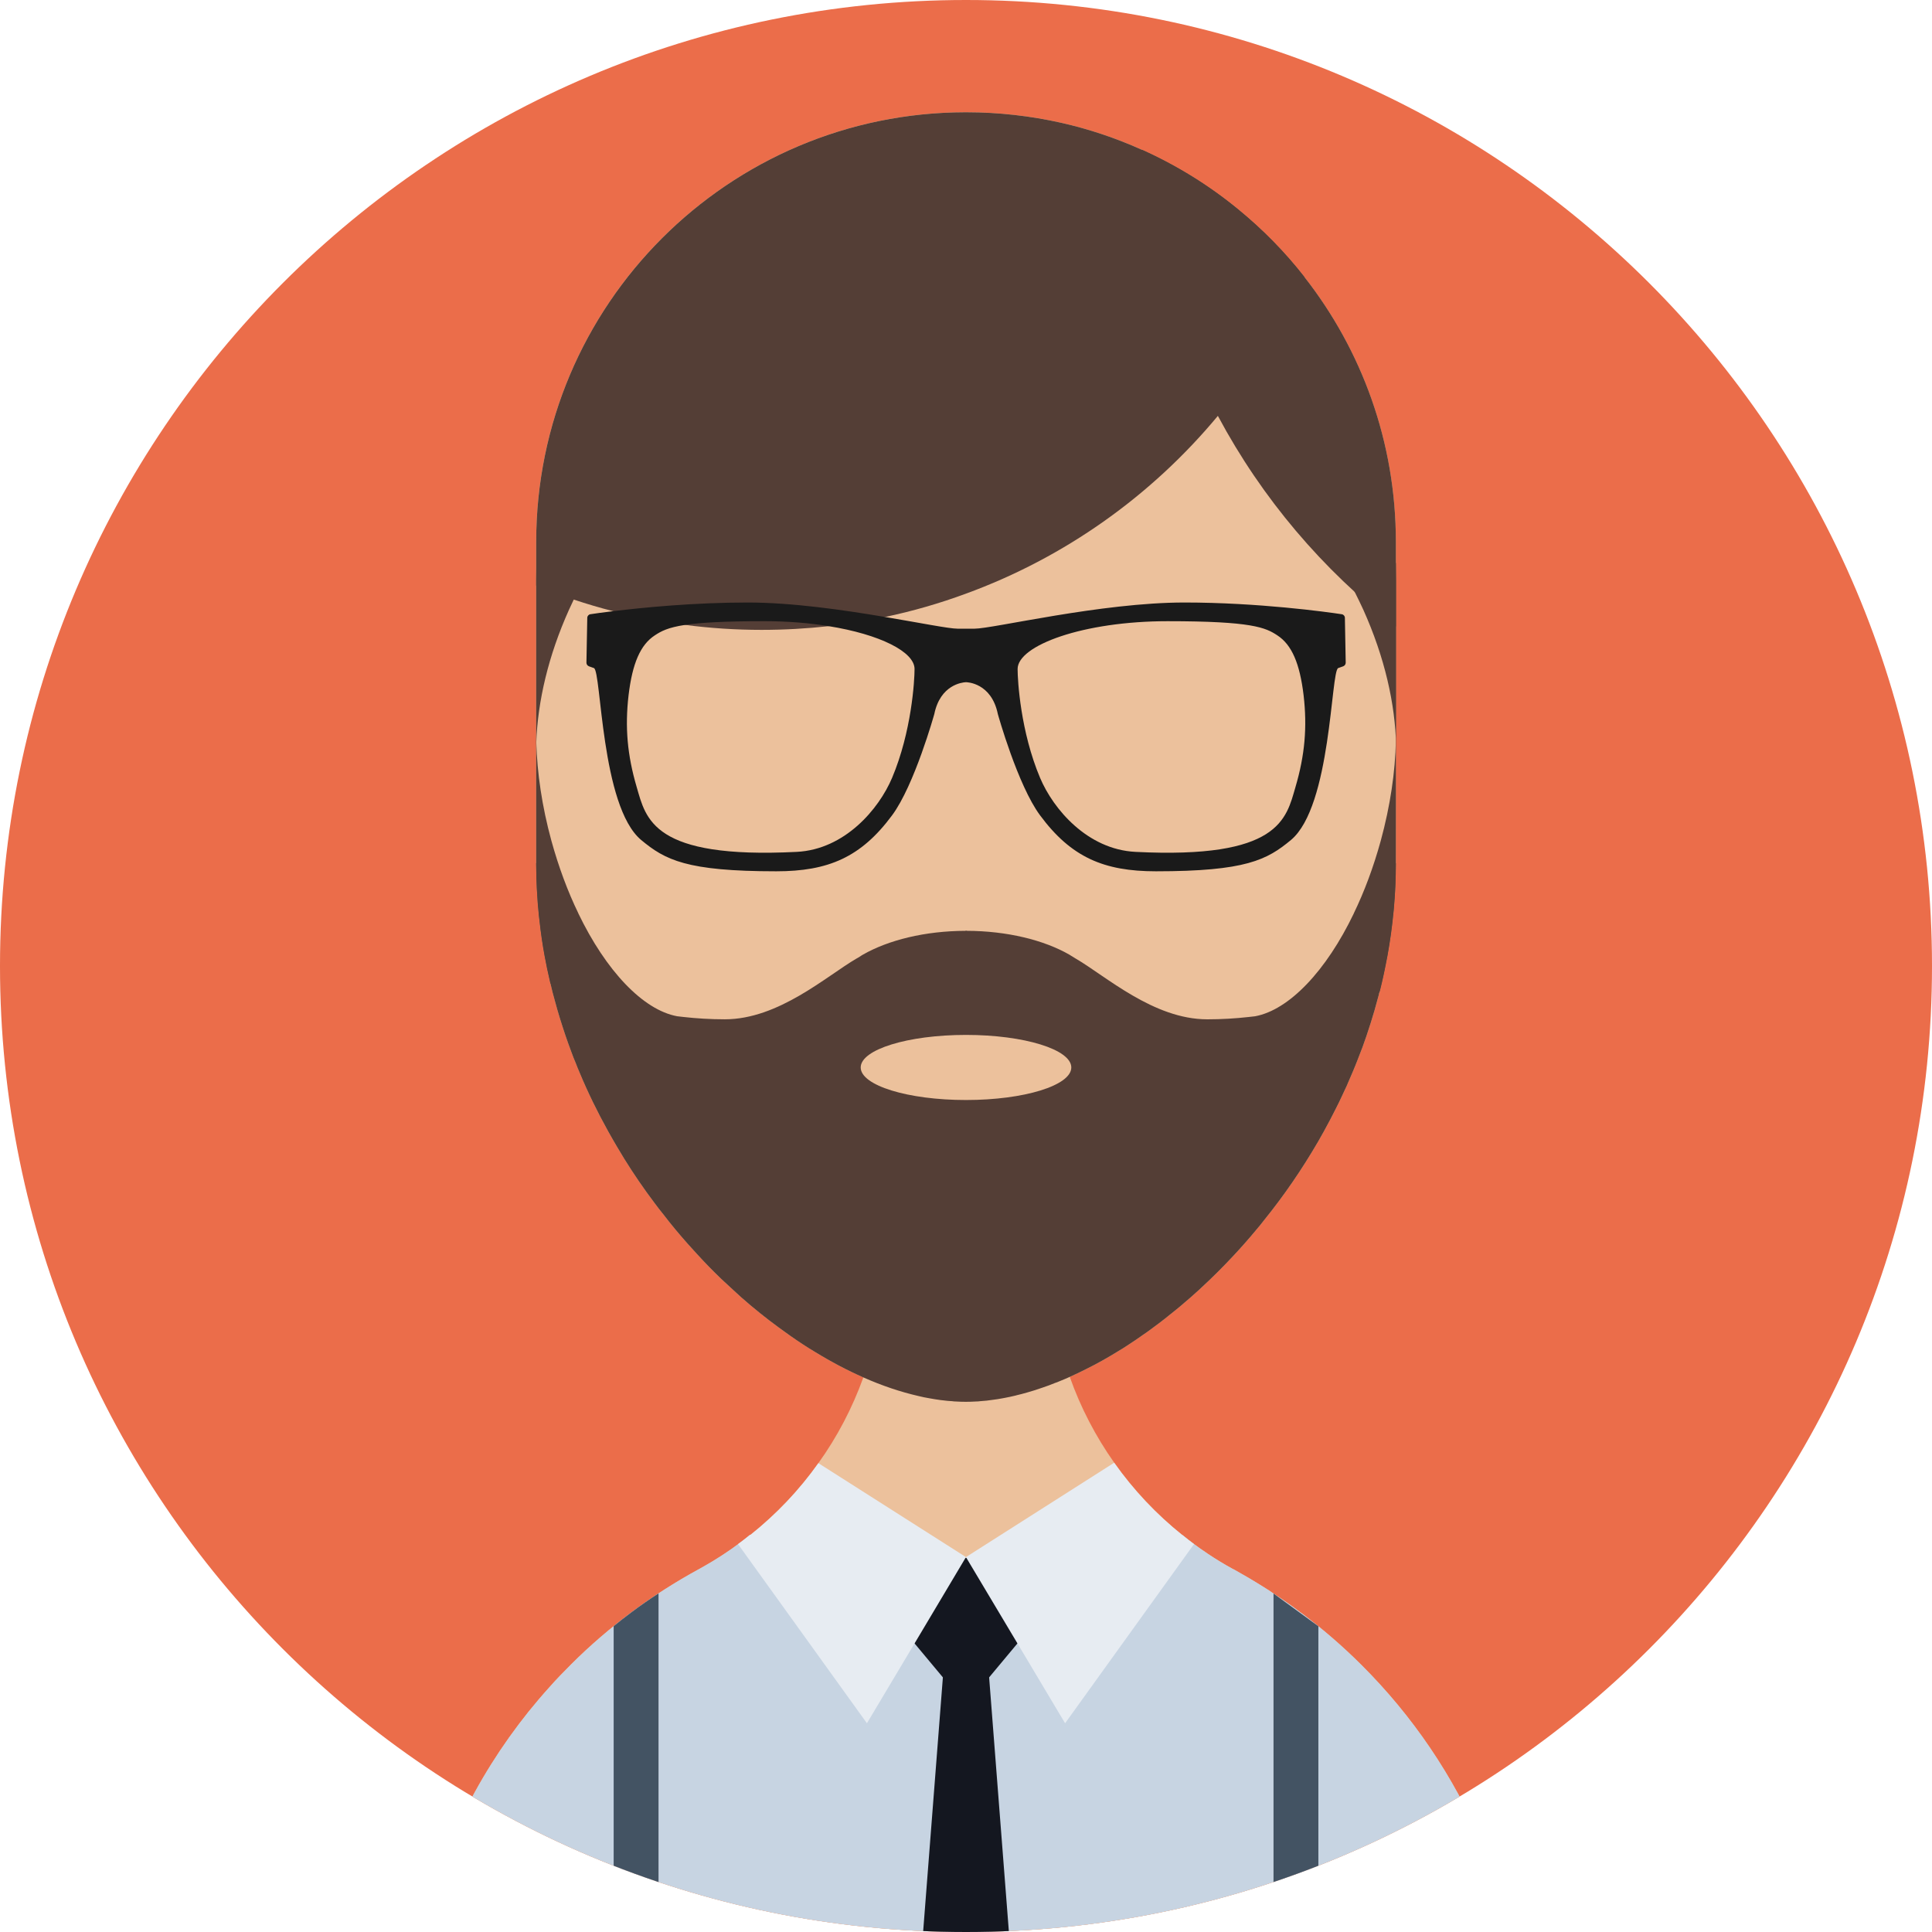
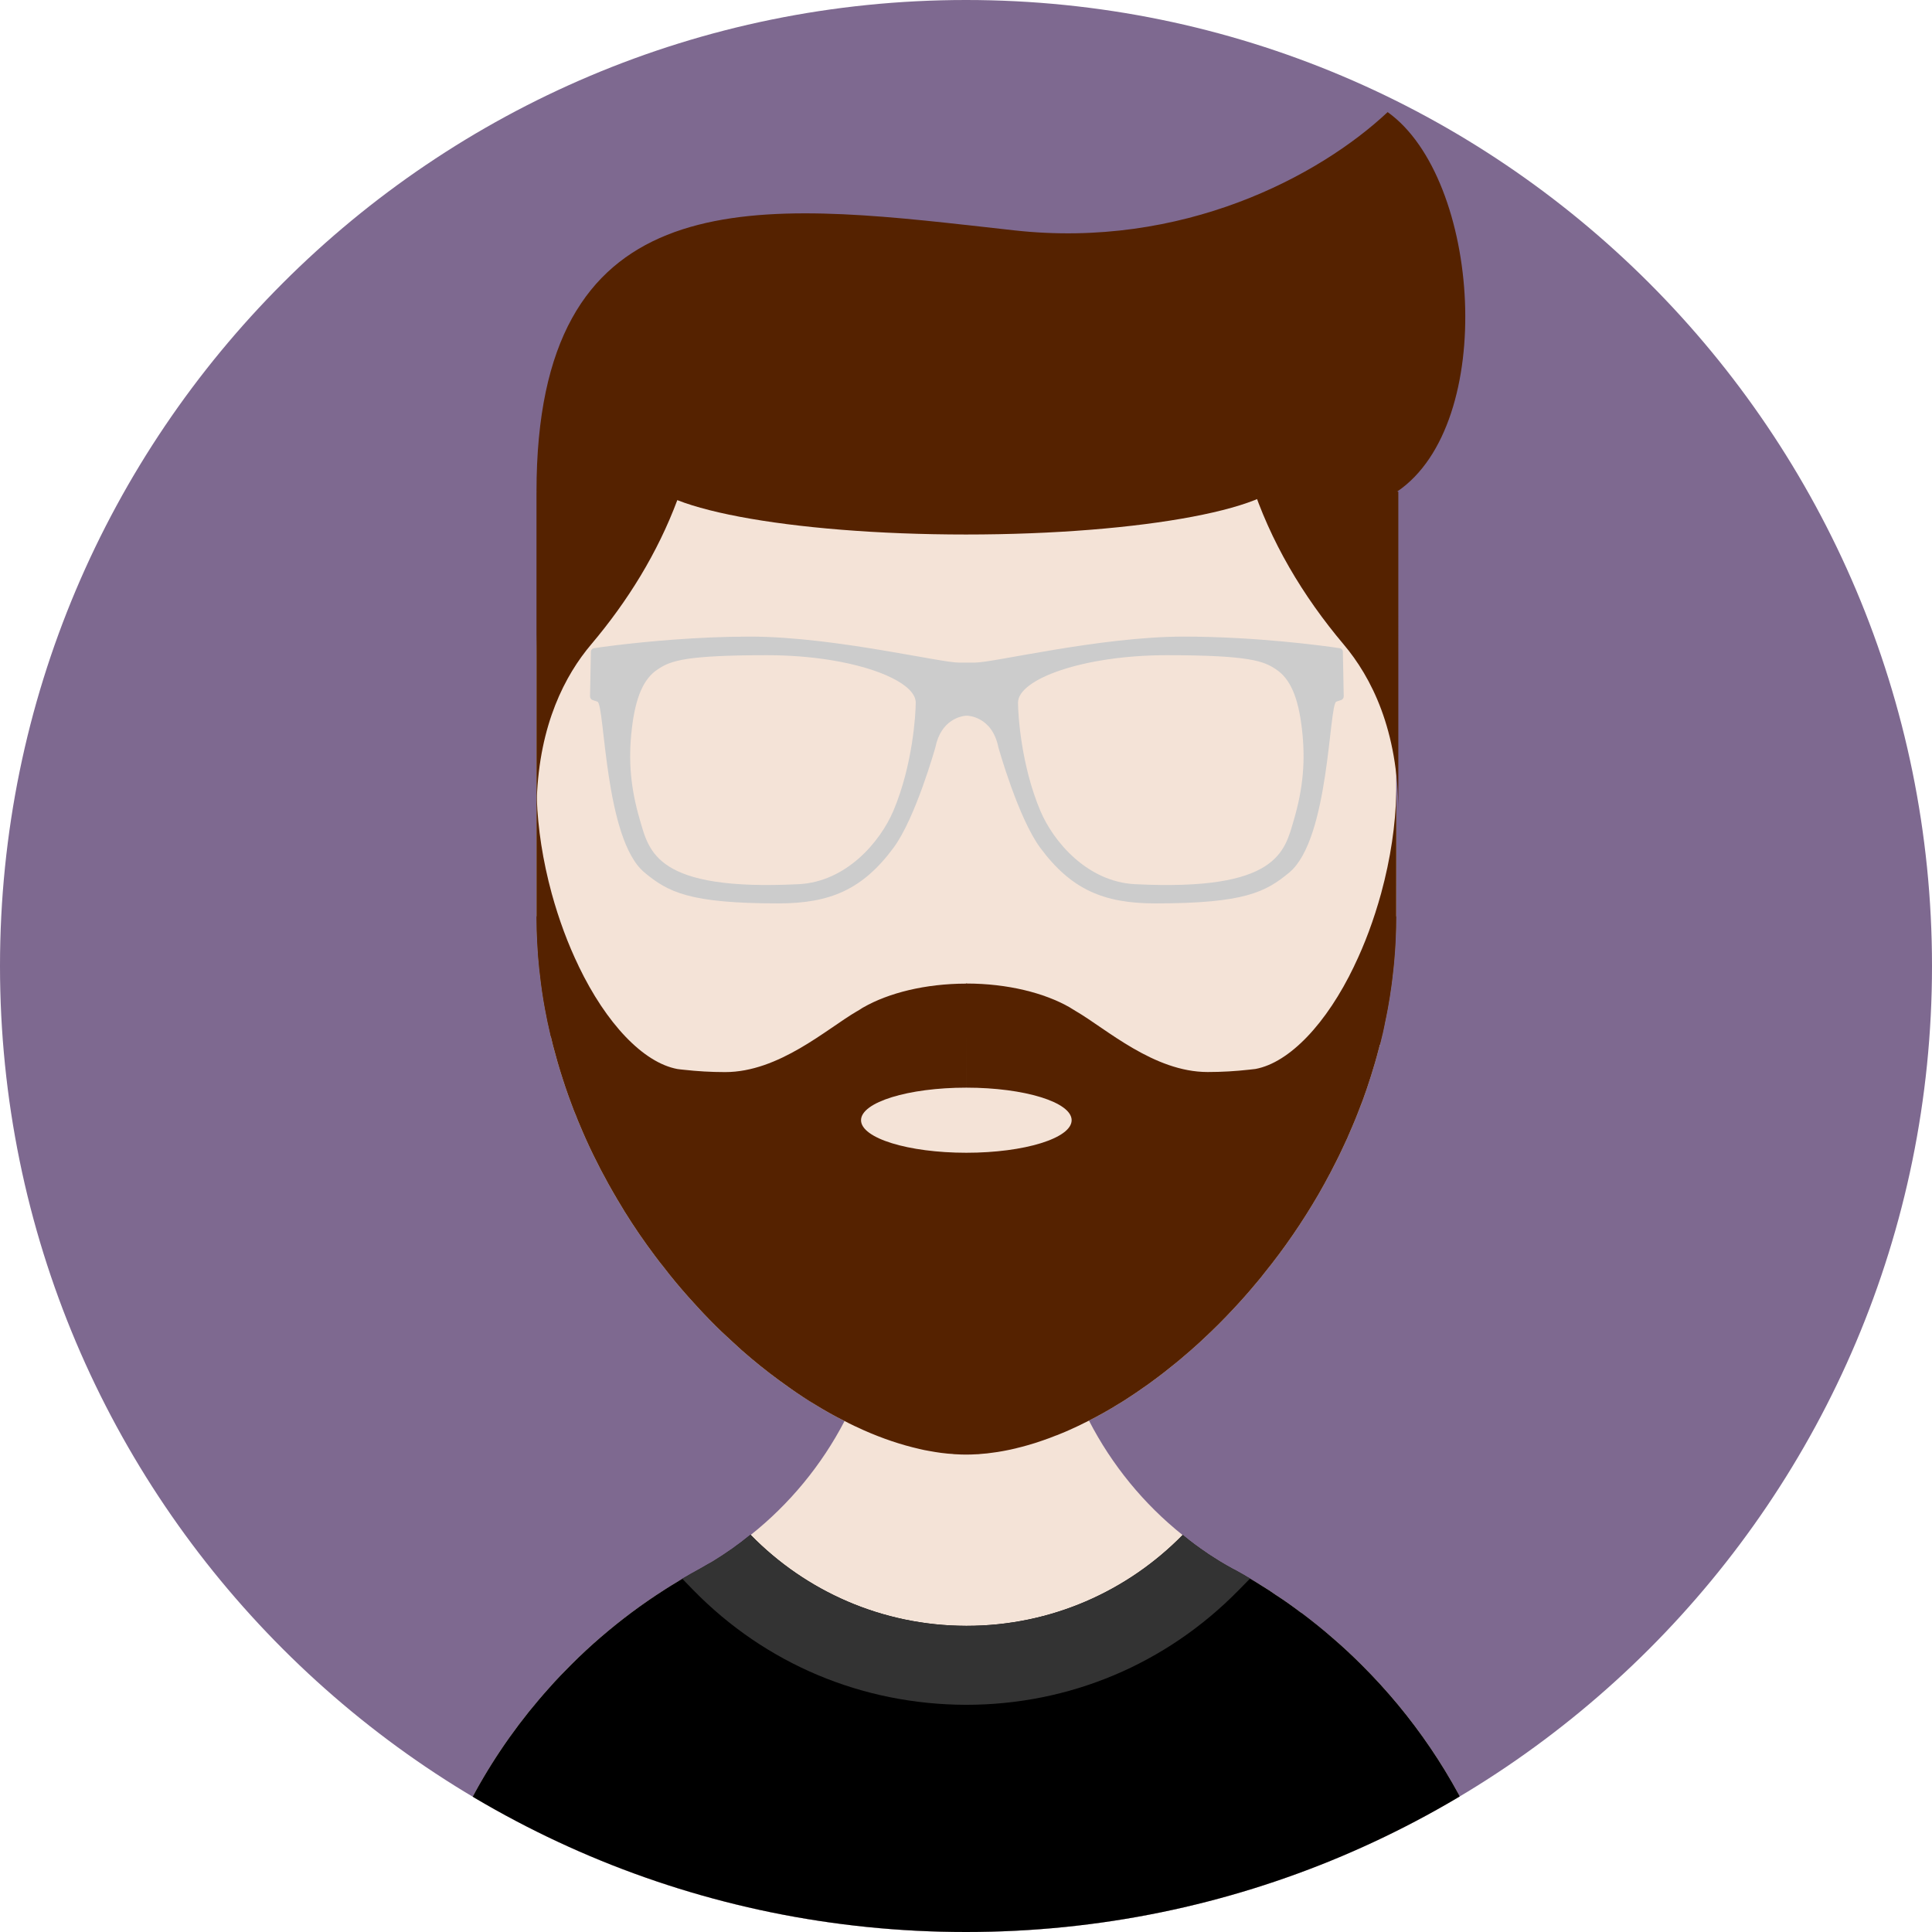
- <svg xmlns="http://www.w3.org/2000/svg" xmlns:xlink="http://www.w3.org/1999/xlink" version="1.1" id="Capa_1" x="0px" y="0px" viewBox="0 0 188.148 188.148" style="enable-background:new 0 0 188.148 188.148;" xml:space="preserve">
-   <g>
-     <g>
-       <defs>
-         <circle id="SVGID_1_" cx="94.074" cy="94.074" r="94.074" />
+ <svg xmlns="http://www.w3.org/2000/svg" xmlns:xlink="http://www.w3.org/1999/xlink" xml:space="preserve" style="enable-background:new 0 0 188.148 188.148;" viewBox="0 0 188.148 188.148" y="0px" x="0px" id="Capa_1" version="1.1">
+   <defs id="defs2031" />
+   <g id="g1996">
+     <g id="g1994">
+       <defs id="defs1951">
+         <circle r="94.074" cy="94.074" cx="94.074" id="SVGID_1_" />
      </defs>
-       <use xlink:href="#SVGID_1_" style="overflow:visible;fill:#EB6D4A;" />
+       <use id="use1953" style="overflow:visible;fill:#7E6990;" xlink:href="#SVGID_1_" />
      <clipPath id="SVGID_2_">
-         <use xlink:href="#SVGID_1_" style="overflow:visible;" />
+         <use id="use1955" style="overflow:visible;" xlink:href="#SVGID_1_" />
      </clipPath>
-       <path style="clip-path:url(#SVGID_2_);fill:#ECC19C;" d="M135.938,52.784V84.05c0,0.453-0.011,0.905-0.021,1.357    c-0.02,0.936-0.072,1.871-0.154,2.796c-0.02,0.319-0.052,0.637-0.093,0.956c-0.134,1.326-0.318,2.632-0.555,3.928    c-0.083,0.432-0.165,0.853-0.258,1.275c-0.01,0.092-0.03,0.175-0.051,0.257c-0.083,0.432-0.186,0.854-0.288,1.275    c-0.041,0.226-0.103,0.452-0.154,0.679c-0.052,0.195-0.103,0.391-0.164,0.586c-0.217,0.843-0.463,1.666-0.721,2.488    c-0.123,0.391-0.246,0.771-0.38,1.162c-0.011,0.041-0.031,0.082-0.041,0.123c-0.124,0.349-0.247,0.699-0.37,1.048    c-0.041,0.103-0.082,0.205-0.124,0.319c-0.123,0.329-0.246,0.658-0.38,0.987c-0.154,0.401-0.318,0.792-0.483,1.183    c-0.144,0.35-0.298,0.699-0.452,1.049c-0.02,0.062-0.052,0.113-0.072,0.174c-0.175,0.37-0.339,0.741-0.514,1.1    c-0.175,0.38-0.36,0.761-0.556,1.142c-0.37,0.75-0.771,1.501-1.172,2.231c-0.185,0.329-0.37,0.658-0.556,0.987    c-1.583,2.725-3.341,5.285-5.253,7.649c-0.258,0.339-0.524,0.668-0.802,0.987c-0.381,0.462-0.772,0.915-1.162,1.357    c-0.35,0.391-0.699,0.781-1.059,1.162c-0.987,1.059-1.995,2.067-3.023,3.013c-0.205,0.206-0.422,0.391-0.638,0.586    c-0.349,0.319-0.698,0.627-1.059,0.925c-0.277,0.247-0.565,0.483-0.854,0.72c-0.74,0.606-1.48,1.192-2.23,1.737    c-0.309,0.237-0.628,0.463-0.946,0.679c-0.514,0.37-1.038,0.72-1.563,1.059c-0.288,0.195-0.586,0.38-0.885,0.555    c-1.049,0.648-2.107,1.244-3.156,1.758c-0.257,0.133-0.514,0.257-0.771,0.38c-0.258,0.123-0.524,0.247-0.802,0.37    c-0.34,0.154-0.679,0.298-1.018,0.432c-0.134,0.062-0.268,0.113-0.401,0.154c-0.4,0.165-0.812,0.319-1.213,0.452    c-0.504,0.185-1.018,0.339-1.521,0.483c-0.35,0.103-0.709,0.195-1.059,0.277c-0.021,0.011-0.041,0.021-0.072,0.021    c-0.35,0.082-0.699,0.165-1.049,0.226c-0.093,0.021-0.184,0.041-0.277,0.051c-0.288,0.051-0.576,0.103-0.864,0.134    c-0.411,0.062-0.822,0.113-1.233,0.134c-0.143,0.02-0.277,0.031-0.422,0.031c-0.328,0.021-0.657,0.031-0.977,0.031h-0.03    c-0.319,0-0.638-0.01-0.956-0.031c-0.124,0-0.247-0.01-0.371-0.031c-0.287-0.01-0.586-0.042-0.894-0.083    c-0.062,0-0.134-0.01-0.195-0.02c-0.381-0.051-0.761-0.113-1.152-0.185c-0.328-0.051-0.657-0.124-0.997-0.206    c-1.758-0.401-3.567-1.007-5.397-1.82c-1.563-0.689-3.146-1.521-4.719-2.488c-0.792-0.483-1.584-0.997-2.365-1.542    c-0.391-0.278-0.781-0.555-1.172-0.843c-1.224-0.895-2.437-1.871-3.63-2.92c-0.328-0.298-0.657-0.596-0.986-0.905    c-0.329-0.298-0.658-0.606-0.977-0.904c-0.803-0.771-1.584-1.573-2.345-2.406c-0.298-0.318-0.596-0.647-0.895-0.987    c-0.822-0.925-1.624-1.881-2.385-2.879c-0.299-0.36-0.576-0.73-0.854-1.1c-1.038-1.377-2.025-2.817-2.951-4.308    c-0.246-0.401-0.493-0.813-0.729-1.213c-0.288-0.483-0.565-0.976-0.843-1.47c-1.028-1.851-1.975-3.773-2.797-5.758    c-0.123-0.288-0.247-0.576-0.35-0.863c-0.165-0.37-0.309-0.751-0.442-1.121c-0.205-0.545-0.4-1.09-0.586-1.635    c-0.185-0.545-0.359-1.1-0.534-1.655c-0.165-0.535-0.319-1.069-0.463-1.614c-0.165-0.576-0.318-1.162-0.452-1.758    c-0.011-0.062-0.031-0.123-0.041-0.185c-0.195-0.822-0.37-1.655-0.524-2.498c-0.206-1.111-0.37-2.242-0.494-3.383    c-0.051-0.36-0.082-0.72-0.113-1.08c-0.041-0.38-0.071-0.751-0.092-1.131c-0.052-0.689-0.083-1.388-0.104-2.087    c-0.01-0.453-0.021-0.905-0.021-1.357V52.784c0-23.102,18.723-41.834,41.825-41.855h0.041c3.188,0,6.292,0.359,9.273,1.028    c2.725,0.617,5.347,1.501,7.835,2.622c3.393,1.522,6.549,3.475,9.387,5.809c2.385,1.954,4.555,4.154,6.446,6.58    C132.607,34.083,135.938,43.038,135.938,52.784z" />
-       <path style="clip-path:url(#SVGID_2_);fill:#ECC19C;" d="M148.613,200.741v0.01H39.538v-0.01c0-6.158,1.018-12.091,2.91-17.612    c0.339-0.997,0.709-1.984,1.11-2.961v-0.01c0.4-0.977,0.822-1.933,1.274-2.879c1.8-3.794,4.041-7.341,6.642-10.59    c0.658-0.812,1.326-1.604,2.016-2.365c0.339-0.391,0.699-0.771,1.059-1.151c0.36-0.37,0.72-0.74,1.09-1.11    c1.841-1.84,3.814-3.526,5.892-5.079c1.038-0.771,2.087-1.491,3.177-2.19c1.09-0.689,2.2-1.347,3.331-1.964    c0.021-0.02,0.041-0.02,0.041-0.02c0.442-0.236,0.874-0.493,1.306-0.761c0.854-0.514,1.696-1.069,2.499-1.665    c0.411-0.288,0.802-0.586,1.192-0.905c0.925-0.74,1.819-1.532,2.673-2.365c0.277-0.277,0.556-0.555,0.833-0.843    c0.575-0.597,1.12-1.224,1.645-1.861c0.258-0.308,0.515-0.627,0.751-0.946c0.247-0.318,0.483-0.647,0.72-0.977    c1.83-2.55,3.3-5.356,4.38-8.349c1.306-3.64,2.015-7.557,2.015-11.649l7.948,0.041l8.173,0.041c0,4.04,0.689,7.916,1.964,11.515    c1.06,3.002,2.529,5.809,4.329,8.359c1.871,2.652,4.102,5.017,6.631,7.042c0.381,0.309,0.761,0.607,1.142,0.884    c0.37,0.278,0.75,0.545,1.141,0.802c0.083,0.062,0.154,0.113,0.237,0.165c0.37,0.247,0.74,0.494,1.131,0.72    c0.421,0.257,0.854,0.514,1.285,0.751c0.071,0.02,0.134,0.051,0.185,0.093c0.905,0.504,1.8,1.028,2.674,1.573    c0.421,0.257,0.843,0.524,1.254,0.823c0.854,0.555,1.687,1.141,2.498,1.758c0,0.011,0.011,0.011,0.011,0.011h0.01    c2.077,1.552,4.041,3.248,5.881,5.079C142.496,172.015,148.613,185.648,148.613,200.741z" />
-       <path style="clip-path:url(#SVGID_2_);fill:#C7D4E2;" d="M148.614,200.743H39.539c0-6.159,1.019-12.091,2.91-17.612    c0.339-0.998,0.709-1.984,1.11-2.961c-0.011-0.011,0-0.011,0-0.011c0.391-0.977,0.822-1.933,1.274-2.878    c1.8-3.794,4.041-7.341,6.642-10.59c0.658-0.813,1.327-1.604,2.016-2.365c0.339-0.391,0.699-0.771,1.059-1.151    c0.36-0.37,0.72-0.74,1.09-1.11c1.841-1.84,3.814-3.527,5.892-5.079c1.038-0.771,2.087-1.491,3.177-2.19    c1.09-0.699,2.2-1.357,3.331-1.974c0.021-0.02,0.041-0.01,0.041-0.01v-0.01c0.442-0.247,0.874-0.494,1.306-0.751    c1.285-0.781,2.52-1.645,3.671-2.591c0.01,0.01,0.01,0.01,0.021,0.02c5.325,5.449,12.738,8.831,20.964,8.852h0.082    c8.225,0,15.669-3.393,21.015-8.842l0.011-0.01c0.729,0.606,1.49,1.172,2.272,1.696c0.082,0.061,0.154,0.113,0.236,0.164    c0.37,0.247,0.75,0.483,1.131,0.72c0.422,0.257,0.854,0.504,1.285,0.74c0.072,0.02,0.123,0.061,0.185,0.092    c0.905,0.504,1.8,1.028,2.674,1.583c0.421,0.257,0.843,0.524,1.254,0.823c0.854,0.545,1.687,1.141,2.498,1.758h0.021    c2.088,1.563,4.051,3.259,5.881,5.089C142.497,172.017,148.614,185.65,148.614,200.743z" />
-       <path style="clip-path:url(#SVGID_2_);fill:#543E36;" d="M135.938,84.05c0,0.453-0.011,0.905-0.021,1.357    c-0.02,0.936-0.072,1.871-0.154,2.796c-0.02,0.319-0.052,0.637-0.093,0.956c-0.134,1.326-0.318,2.632-0.555,3.928    c-0.083,0.432-0.165,0.853-0.258,1.275c-0.01,0.092-0.03,0.175-0.051,0.257c-0.083,0.432-0.186,0.854-0.288,1.275    c-0.052,0.247-0.113,0.483-0.186,0.72c-0.03,0.185-0.082,0.37-0.133,0.545c-0.217,0.843-0.463,1.666-0.721,2.488    c-0.123,0.391-0.246,0.771-0.38,1.162c-0.011,0.041-0.031,0.082-0.041,0.123c-0.124,0.349-0.247,0.699-0.37,1.048    c-0.041,0.103-0.082,0.205-0.124,0.319c-0.123,0.329-0.246,0.658-0.38,0.987c-0.154,0.401-0.318,0.792-0.483,1.183    c-0.144,0.35-0.298,0.699-0.452,1.049c-0.02,0.062-0.052,0.113-0.072,0.174c-0.175,0.37-0.339,0.741-0.514,1.1    c-0.175,0.38-0.36,0.761-0.556,1.142c-0.37,0.75-0.771,1.501-1.172,2.231c-0.185,0.329-0.37,0.658-0.556,0.987    c-1.583,2.725-3.341,5.285-5.253,7.649c-0.258,0.339-0.524,0.668-0.802,0.987c-0.381,0.462-0.772,0.915-1.162,1.357    c-0.35,0.391-0.699,0.781-1.059,1.162c-0.987,1.059-1.995,2.067-3.023,3.013c-0.205,0.206-0.422,0.391-0.638,0.586    c-0.349,0.319-0.698,0.627-1.059,0.925c-0.277,0.247-0.565,0.483-0.854,0.72c-0.74,0.606-1.48,1.192-2.23,1.737    c-0.309,0.237-0.628,0.463-0.946,0.679c-0.514,0.37-1.038,0.72-1.563,1.059c-0.288,0.195-0.586,0.38-0.885,0.555    c-1.049,0.648-2.107,1.244-3.156,1.758c-0.257,0.133-0.514,0.257-0.771,0.38c-0.258,0.123-0.524,0.247-0.802,0.37    c-0.34,0.154-0.679,0.298-1.018,0.432c-0.134,0.062-0.268,0.113-0.401,0.154c-0.4,0.165-0.812,0.319-1.213,0.452    c-0.504,0.185-1.018,0.339-1.521,0.483c-0.35,0.103-0.709,0.195-1.059,0.277c-0.021,0.011-0.041,0.021-0.072,0.021    c-0.35,0.082-0.699,0.165-1.049,0.226c-0.093,0.021-0.184,0.041-0.277,0.051c-0.288,0.051-0.576,0.103-0.864,0.134    c-0.411,0.062-0.822,0.113-1.233,0.134c-0.143,0.02-0.277,0.031-0.422,0.031c-0.328,0.021-0.657,0.031-0.977,0.031h-0.03    c-0.319,0-0.638-0.01-0.956-0.031c-0.124,0-0.247-0.01-0.371-0.031c-0.287-0.01-0.586-0.042-0.894-0.083    c-0.062,0-0.134-0.01-0.195-0.02c-0.381-0.051-0.761-0.113-1.152-0.185c-0.328-0.051-0.657-0.124-0.997-0.206    c-1.758-0.401-3.567-1.007-5.397-1.82c-1.563-0.689-3.146-1.521-4.719-2.488c-0.792-0.473-1.573-0.987-2.365-1.542    c-0.391-0.278-0.781-0.555-1.172-0.843c-1.224-0.895-2.437-1.871-3.63-2.92c-0.328-0.298-0.657-0.596-0.986-0.905    c-0.329-0.298-0.658-0.606-0.977-0.904c-0.803-0.771-1.584-1.573-2.345-2.406c-0.298-0.318-0.596-0.647-0.895-0.987    c-0.822-0.925-1.624-1.881-2.385-2.879c-0.299-0.36-0.576-0.73-0.854-1.1c-1.038-1.377-2.025-2.817-2.951-4.308    c-0.246-0.401-0.493-0.813-0.729-1.213c-0.288-0.483-0.565-0.976-0.843-1.47c-1.028-1.851-1.975-3.773-2.797-5.758    c-0.123-0.288-0.247-0.576-0.35-0.863c-0.165-0.37-0.309-0.751-0.442-1.121c-0.205-0.545-0.4-1.09-0.586-1.635    c-0.185-0.545-0.359-1.1-0.534-1.655c-0.165-0.535-0.319-1.069-0.463-1.614c-0.165-0.576-0.318-1.162-0.452-1.758    c-0.011-0.062-0.031-0.123-0.041-0.185c-0.195-0.822-0.37-1.655-0.524-2.498c-0.206-1.111-0.37-2.242-0.494-3.383    c-0.051-0.36-0.082-0.72-0.113-1.08c-0.041-0.38-0.071-0.751-0.092-1.131c-0.052-0.689-0.083-1.388-0.104-2.087    c-0.01-0.453-0.021-0.905-0.021-1.357l6.684,13.14l11.484,5.007l13.581,1.224l10.076,0.915h0.062l9.428,0.854l21.005,1.892    L135.938,84.05z" />
-       <path style="clip-path:url(#SVGID_2_);fill:#543E36;" d="M127.023,26.968c-2.046,4.637-4.709,8.945-7.855,12.852    c-0.185,0.227-0.37,0.453-0.565,0.679c-6.446,7.762-14.897,13.798-24.562,17.324c-2.54,0.936-5.161,1.696-7.855,2.262    c-1.799,0.38-3.629,0.679-5.49,0.895c-2.139,0.236-4.318,0.36-6.528,0.36c-2.529,0-5.007-0.165-7.443-0.483    c-2.386-0.298-4.72-0.74-7.002-1.336c-1.306-0.329-2.581-0.709-3.846-1.131c-1.244-0.411-2.457-0.864-3.66-1.357v-4.246    c0-23.102,18.723-41.834,41.825-41.855h0.041c3.188,0,6.292,0.359,9.273,1.028c2.725,0.617,5.347,1.501,7.835,2.622    c3.393,1.522,6.549,3.475,9.387,5.809C122.962,22.341,125.132,24.542,127.023,26.968z" />
-       <path style="clip-path:url(#SVGID_2_);fill:#543E36;" d="M135.938,52.784v8.235c-7.136-5.521-13.047-12.502-17.314-20.48    c-0.01-0.01-0.01-0.031-0.021-0.041c-4.194-7.834-6.796-16.625-7.412-25.92c3.393,1.522,6.549,3.475,9.387,5.809    c2.385,1.954,4.555,4.154,6.446,6.58C132.607,34.083,135.938,43.038,135.938,52.784z" />
-       <path style="clip-path:url(#SVGID_2_);fill:#543E36;" d="M57.12,56.013c-0.441,0.771-0.843,1.563-1.244,2.375    c-0.153,0.318-0.308,0.658-0.462,0.987c-2.025,4.503-3.044,8.924-3.188,12.914c0,0.113-0.011,0.236-0.011,0.35V56.517    c0-0.576,0.021-1.142,0.021-1.697C53.861,55.242,55.485,55.653,57.12,56.013z" />
-       <path style="clip-path:url(#SVGID_2_);fill:#543E36;" d="M131.054,56.013c0.622,1.093,1.177,2.213,1.71,3.361    c2.088,4.643,3.11,9.178,3.198,13.268V56.512c0-0.567-0.021-1.134-0.021-1.688C134.318,55.243,132.697,55.648,131.054,56.013z" />
-       <path style="clip-path:url(#SVGID_2_);fill:#1A1A1A;" d="M130.972,60.167c0-0.175-0.134-0.329-0.309-0.35    c-1.48-0.226-8.143-1.142-15.309-1.142c-8.133,0-18.63,2.55-20.46,2.55H93.27c-0.854,0-3.588-0.555-7.084-1.141    c-4.02-0.679-9.037-1.409-13.376-1.409c-5.243,0-10.22,0.494-13.088,0.843c-1.049,0.124-1.82,0.236-2.221,0.298    c-0.175,0.021-0.309,0.175-0.309,0.35l-0.082,4.369c0,0.154,0.093,0.288,0.236,0.35l0.493,0.175    c0.73,0.278,0.669,13.448,4.596,16.738c2.334,1.943,4.411,3.053,13.16,3.053c5.069,0,8.256-1.367,11.279-5.449    c2.18-2.93,4.112-9.86,4.112-9.86c0.586-2.858,2.714-3.084,3.054-3.105c0.021,0,0.041,0,0.041,0c0.071,0,2.468,0.041,3.095,3.105    c0,0,1.933,6.93,4.112,9.86c3.022,4.082,6.21,5.449,11.278,5.449c8.75,0,10.826-1.11,13.16-3.053    c3.928-3.29,3.866-16.46,4.596-16.738l0.494-0.175c0.143-0.062,0.236-0.195,0.236-0.35L130.972,60.167z M86.875,75.753    c-1.285,3.043-4.606,6.971-9.284,7.207c-14.034,0.709-14.682-3.208-15.587-6.313c-0.915-3.105-1.151-5.83-0.792-8.935    c0.37-3.105,1.152-4.925,2.561-5.84c0.606-0.401,1.265-0.761,2.951-1.018c1.511-0.226,3.845-0.36,7.731-0.36    c2.251,0,4.359,0.175,6.24,0.483c4.997,0.802,8.369,2.499,8.369,4.174C89.064,66.294,88.776,71.249,86.875,75.753z     M126.159,76.647c-0.904,3.105-1.552,7.022-15.586,6.313c-4.678-0.236-7.999-4.164-9.284-7.207    c-1.902-4.503-2.189-9.459-2.189-10.6c0-2.303,6.395-4.658,14.609-4.658c8.215,0,9.53,0.617,10.683,1.378    c1.408,0.915,2.189,2.735,2.56,5.84C127.312,70.818,127.075,73.543,126.159,76.647z" />
-       <g style="clip-path:url(#SVGID_2_);">
-         <path style="fill:#543E36;" d="M94.123,90.65l-0.011,10.138l-0.01,3.547v2.786l-0.011,9.253v0.01l-0.01-0.01h-0.011l-0.03-0.021     L53.604,95.771c-0.011-0.062-0.031-0.123-0.041-0.185c-0.195-0.822-0.37-1.655-0.524-2.498c-0.206-1.111-0.37-2.242-0.494-3.383     c-0.051-0.36-0.082-0.72-0.113-1.08c-0.041-0.38-0.071-0.751-0.092-1.131c-0.052-0.689-0.083-1.388-0.104-2.087     c-0.01-0.453-0.021-0.905-0.021-1.357V71.764c0,0.175,0.011,0.35,0.011,0.524c0.082,2.971,0.555,6.241,1.47,9.582     c0.71,2.57,1.594,4.945,2.622,7.063v0.01c2.694,5.604,6.303,9.407,9.623,10.024c0.206,0.031,0.422,0.051,0.628,0.072     c1.285,0.144,2.632,0.226,4.02,0.226c5.243,0,9.901-4.215,12.831-5.922c0.021-0.01,0.041-0.021,0.062-0.031     c0.154-0.093,0.309-0.185,0.442-0.278c0.041-0.031,0.082-0.051,0.123-0.072c2.468-1.409,6.025-2.303,9.994-2.313H94.123z" />
-         <path style="fill:#543E36;" d="M135.947,71.764l-0.01,12.286c0,3.085-0.288,6.107-0.822,9.038     c-0.217,1.172-0.463,2.333-0.751,3.485l-9.49,13.705l-30.782,6.097h-0.01l-0.011,0.01v-0.01l-0.03-25.727h0.082     c3.969,0.01,7.536,0.905,10.004,2.313c0.041,0.021,0.071,0.041,0.113,0.072c0.144,0.093,0.298,0.185,0.452,0.278     c0.01,0.01,0.03,0.021,0.051,0.031c2.941,1.707,7.588,5.925,12.832,5.925c1.388,0,2.734-0.082,4.019-0.226     c0.216-0.021,0.422-0.041,0.638-0.072c3.311-0.617,6.93-4.421,9.613-10.024v-0.01c1.027-2.118,1.912-4.493,2.621-7.063     c0.926-3.393,1.409-6.703,1.471-9.716C135.947,72.021,135.947,71.897,135.947,71.764z" />
-       </g>
-       <ellipse style="clip-path:url(#SVGID_2_);fill:#ECC19C;" cx="94.074" cy="103.955" rx="10.255" ry="3.17" />
-       <g style="clip-path:url(#SVGID_2_);">
-         <path style="fill:#435363;" d="M64.131,155.174v56.558h-4.369v-53.37c0.586-0.473,1.172-0.936,1.769-1.378     C62.384,156.347,63.247,155.75,64.131,155.174z" />
-         <polygon style="fill:#435363;" points="124.021,155.185 124.021,200.741 124.021,211.732 128.39,211.732 128.39,200.741      128.39,158.372    " />
-       </g>
-       <g style="clip-path:url(#SVGID_2_);">
-         <g>
-           <polygon style="fill:#141720;" points="82.113,151.713 94.074,166.049 106.036,151.713     " />
-           <path style="fill:#141720;" d="M94.074,225.437h-7.073l5.11-65.8c0.215,0.837,3.712,0.837,3.927,0l5.11,65.8H94.074z" />
+       <g id="g1992" clip-path="url(#SVGID_2_)" style="clip-path:url(#SVGID_2_);">
+         <path id="path1958" d="M148.645,200.743v0.01H39.57v-0.01c0-6.159,1.018-12.091,2.91-17.612     c0.339-0.997,0.709-1.984,1.11-2.961v-0.01c0.391-0.977,0.822-1.933,1.275-2.878c1.799-3.794,4.041-7.341,6.642-10.59     c0.658-0.813,1.327-1.604,2.015-2.365c0.339-0.391,0.699-0.771,1.059-1.152c0.36-0.37,0.72-0.74,1.09-1.11     c1.84-1.841,3.814-3.527,5.891-5.079c1.039-0.771,2.087-1.491,3.177-2.19c0.391-0.247,0.781-0.494,1.182-0.73     c0.175-0.103,0.36-0.206,0.535-0.309c0.535-0.319,1.069-0.627,1.614-0.925c0.021-0.021,0.041-0.021,0.041-0.021     c0.442-0.237,0.874-0.494,1.306-0.761c1.285-0.771,2.519-1.625,3.691-2.57c3.773-3.002,6.899-6.786,9.14-11.094     c0.71-1.367,1.337-2.786,1.861-4.246c1.306-3.64,2.016-7.557,2.016-11.649l7.947,0.041h0.021l8.153,0.042     c0,4.04,0.689,7.917,1.963,11.515c0.514,1.471,1.131,2.889,1.84,4.257c2.231,4.328,5.347,8.132,9.12,11.145     c0.74,0.606,1.491,1.162,2.283,1.686c0.082,0.062,0.154,0.113,0.236,0.165c0.37,0.247,0.74,0.494,1.131,0.72     c0.422,0.257,0.854,0.514,1.285,0.75c0.072,0.021,0.134,0.051,0.185,0.092c0.483,0.268,0.967,0.545,1.439,0.833     c0.412,0.236,0.823,0.483,1.234,0.74c0.421,0.257,0.843,0.524,1.254,0.822c0.853,0.545,1.686,1.142,2.498,1.758     c0,0.01,0.01,0.01,0.01,0.01h0.011c1.038,0.771,2.046,1.594,3.033,2.436c0.987,0.843,1.933,1.728,2.848,2.643     C142.527,172.017,148.645,185.65,148.645,200.743z" style="fill:#f4e3d7" />
+         <path id="path1960" d="M148.645,200.743H39.57c0-6.159,1.018-12.091,2.91-17.612c0.339-0.997,0.709-1.984,1.11-2.961     v-0.01c0.391-0.977,0.822-1.933,1.275-2.878c1.799-3.794,4.041-7.341,6.642-10.59c0.658-0.813,1.327-1.604,2.015-2.365     c0.339-0.391,0.699-0.771,1.059-1.152c0.36-0.37,0.72-0.74,1.09-1.11c1.84-1.841,3.814-3.527,5.891-5.079     c1.039-0.771,2.087-1.491,3.177-2.19c0.391-0.247,0.781-0.494,1.182-0.73c0.175-0.113,0.35-0.216,0.524-0.319     c0.535-0.319,1.08-0.627,1.625-0.925c0.021-0.021,0.041-0.01,0.041-0.01v-0.01c0.442-0.247,0.874-0.494,1.306-0.75     c1.285-0.782,2.519-1.645,3.67-2.591c0.01,0.01,0.01,0.01,0.021,0.02c5.326,5.449,12.739,8.832,20.964,8.852h0.082     c8.225,0,15.669-3.393,21.015-8.842l0.01-0.01c0.73,0.607,1.491,1.172,2.272,1.696c0.082,0.062,0.154,0.113,0.236,0.165     c0.37,0.247,0.75,0.483,1.131,0.72c0.422,0.257,0.854,0.504,1.285,0.74c0.072,0.021,0.123,0.062,0.185,0.092     c0.483,0.268,0.977,0.545,1.45,0.833c0.411,0.247,0.823,0.494,1.224,0.751c0.421,0.257,0.843,0.524,1.254,0.822     c0.853,0.545,1.686,1.142,2.498,1.758h0.021c1.038,0.781,2.056,1.594,3.033,2.447c0.987,0.843,1.933,1.728,2.848,2.643     C142.527,172.017,148.645,185.65,148.645,200.743z" style="fill:#000000" />
+         <g style="fill:#333333" id="g1964">
+           <path id="path1962" d="M121.738,153.727l-0.01,0.01l-1.121,1.141c-7.053,7.187-16.471,11.145-26.516,11.145      c-0.01,0-0.01,0-0.021,0c-10.137-0.031-19.524-3.989-26.546-11.165l-1.069-1.1l-0.01-0.01c0.535-0.319,1.08-0.627,1.625-0.925      c0.021-0.021,0.041-0.01,0.041-0.01v-0.01c0.442-0.247,0.874-0.494,1.306-0.75c1.285-0.782,2.519-1.645,3.67-2.591      c0.01,0.01,0.01,0.01,0.021,0.02c5.326,5.449,12.739,8.832,20.964,8.852h0.082c8.225,0,15.669-3.393,21.015-8.842l0.01-0.01      c0.73,0.607,1.491,1.172,2.272,1.696c0.082,0.062,0.154,0.113,0.236,0.165c0.37,0.247,0.75,0.483,1.131,0.72      c0.422,0.257,0.854,0.504,1.285,0.74c0.072,0.021,0.123,0.062,0.185,0.092C120.772,153.161,121.266,153.439,121.738,153.727z" style="fill:#333333" />
        </g>
-         <g>
-           <path style="fill:#E7ECF2;" d="M94.07,151.638l-0.03,0.051l-0.011,0.021l-4.966,8.338l-4.637,7.772l-12.554-17.447      c0.401-0.288,0.802-0.596,1.183-0.915c0.01,0.01,0.01,0.01,0.021,0.021c2.518-2.005,4.76-4.359,6.621-6.991l14.343,9.13      L94.07,151.638z" />
-           <path style="fill:#E7ECF2;" d="M116.278,150.373l-12.554,17.447l-4.637-7.772l-4.977-8.338l-0.041-0.072l14.436-9.191      c1.871,2.652,4.102,5.017,6.631,7.042C115.518,149.797,115.897,150.096,116.278,150.373z" />
+         <g id="g1990">
+           <path id="path1966" d="M135.968,64.094V89.19c0,0.452-0.01,0.905-0.02,1.357c-0.01,0.349-0.021,0.699-0.041,1.048      c-0.01,0.35-0.031,0.689-0.062,1.038c-0.01,0.236-0.031,0.473-0.051,0.71c-0.01,0.144-0.02,0.277-0.041,0.421      c-0.02,0.257-0.041,0.524-0.082,0.781c-0.021,0.247-0.041,0.494-0.082,0.74c-0.021,0.237-0.051,0.483-0.093,0.73      c-0.092,0.74-0.216,1.48-0.35,2.21c-0.092,0.494-0.185,0.987-0.288,1.471c-0.01,0.021-0.01,0.041-0.02,0.062      c-0.01,0.072-0.021,0.144-0.041,0.216c-0.01,0.021-0.01,0.041-0.021,0.062c0,0.021,0,0.041-0.01,0.062      c-0.021,0.103-0.041,0.206-0.072,0.308c-0.02,0.123-0.051,0.247-0.082,0.37c-0.02,0.134-0.052,0.257-0.093,0.381      c-0.031,0.185-0.082,0.37-0.124,0.555c-0.031,0.103-0.051,0.216-0.092,0.319c-0.021,0.093-0.051,0.185-0.072,0.268      c-0.216,0.843-0.463,1.665-0.72,2.488c-0.123,0.391-0.247,0.771-0.38,1.162c-0.011,0.041-0.031,0.082-0.042,0.123      c-0.123,0.35-0.247,0.699-0.37,1.049c-0.041,0.103-0.082,0.205-0.123,0.319c-0.124,0.329-0.247,0.658-0.38,0.987      c-0.154,0.401-0.319,0.792-0.483,1.183c-0.144,0.35-0.298,0.699-0.453,1.048c-0.02,0.062-0.051,0.113-0.072,0.175      c-0.175,0.37-0.339,0.74-0.514,1.1c-0.175,0.38-0.36,0.761-0.555,1.142c-0.37,0.75-0.771,1.501-1.172,2.231l-0.555,0.987      c-1.584,2.725-3.342,5.285-5.254,7.649c-0.257,0.339-0.524,0.668-0.802,0.987c-0.381,0.463-0.771,0.915-1.162,1.357      c-0.35,0.391-0.699,0.781-1.059,1.162c-0.987,1.059-1.995,2.067-3.023,3.013c-0.206,0.206-0.421,0.391-0.638,0.586      c-0.35,0.319-0.699,0.627-1.059,0.925c-0.278,0.247-0.565,0.483-0.854,0.72c-0.74,0.606-1.48,1.192-2.231,1.737      c-0.309,0.237-0.627,0.463-0.946,0.679c-0.514,0.37-1.039,0.72-1.563,1.059c-0.288,0.195-0.586,0.38-0.884,0.555      c-0.956,0.596-1.933,1.141-2.889,1.624c-0.092,0.051-0.174,0.092-0.267,0.133c-0.257,0.134-0.514,0.257-0.771,0.381      c-0.257,0.123-0.524,0.247-0.802,0.37c-0.339,0.154-0.678,0.298-1.018,0.432c-0.134,0.061-0.268,0.113-0.401,0.154      c-0.401,0.164-0.813,0.319-1.213,0.452c-0.504,0.185-1.018,0.339-1.521,0.483c-0.35,0.103-0.709,0.195-1.059,0.277      c-0.021,0.011-0.041,0.021-0.072,0.021c-0.35,0.082-0.699,0.164-1.049,0.226c-0.093,0.021-0.185,0.041-0.278,0.051      c-0.288,0.051-0.576,0.103-0.864,0.134c-0.411,0.061-0.822,0.113-1.233,0.134c-0.144,0.021-0.278,0.031-0.421,0.031      c-0.329,0.02-0.658,0.031-0.977,0.031h-0.031c-0.319,0-0.637-0.01-0.956-0.031c-0.124,0-0.247-0.01-0.37-0.031      c-0.288-0.011-0.586-0.041-0.895-0.082c-0.062,0-0.134-0.01-0.195-0.021c-0.38-0.051-0.761-0.113-1.152-0.185      c-0.329-0.051-0.658-0.123-0.997-0.205c-1.758-0.401-3.567-1.008-5.398-1.82c-0.617-0.278-1.244-0.565-1.861-0.895      c-0.956-0.473-1.912-1.008-2.858-1.594c-0.792-0.483-1.584-0.997-2.365-1.542c-0.391-0.278-0.781-0.555-1.172-0.843      c-1.223-0.895-2.437-1.871-3.629-2.92c-0.329-0.298-0.658-0.596-0.987-0.905c-0.329-0.298-0.658-0.606-0.977-0.905      c-0.802-0.771-1.583-1.573-2.344-2.406c-0.298-0.319-0.596-0.647-0.895-0.987c-0.822-0.925-1.625-1.881-2.385-2.879      c-0.298-0.36-0.576-0.73-0.853-1.1c-1.038-1.377-2.025-2.817-2.951-4.308c-0.247-0.401-0.493-0.813-0.73-1.213      c-0.288-0.483-0.565-0.977-0.843-1.47c-1.028-1.851-1.974-3.773-2.797-5.758c-0.123-0.288-0.247-0.576-0.35-0.863      c-0.164-0.37-0.308-0.75-0.442-1.121c-0.206-0.545-0.401-1.09-0.586-1.635c-0.185-0.545-0.36-1.1-0.535-1.655      c-0.165-0.535-0.319-1.069-0.463-1.614c-0.164-0.576-0.318-1.162-0.452-1.758c-0.01-0.062-0.031-0.124-0.041-0.185      c-0.195-0.822-0.37-1.655-0.524-2.499c-0.206-1.11-0.37-2.241-0.494-3.382c-0.051-0.36-0.082-0.72-0.113-1.08      c-0.041-0.38-0.072-0.751-0.092-1.131c-0.051-0.689-0.082-1.388-0.103-2.087c-0.01-0.453-0.021-0.905-0.021-1.357V64.094      c0-5.747,1.162-11.227,3.259-16.214c0.051-0.144,0.113-0.277,0.175-0.411c0.813-1.881,1.758-3.691,2.838-5.418      c0.165-0.277,0.339-0.545,0.514-0.812c7.464-11.433,20.368-18.99,35.039-19h0.041c3.188,0,6.292,0.36,9.274,1.028      c2.725,0.617,5.346,1.501,7.834,2.622c3.393,1.521,6.549,3.475,9.387,5.809c2.385,1.953,4.555,4.153,6.446,6.58      c0.74,0.946,1.439,1.922,2.098,2.93c0.185,0.277,0.37,0.555,0.535,0.843c1.069,1.717,2.025,3.517,2.837,5.398l0.185,0.432      c2.056,4.884,3.208,10.23,3.249,15.844C135.968,63.847,135.968,63.97,135.968,64.094z" style="fill:#f4e3d7" />
+           <path id="path1968" d="M135.968,89.19c0,0.452-0.01,0.905-0.02,1.357c-0.01,0.349-0.021,0.699-0.041,1.048      c-0.01,0.35-0.031,0.689-0.062,1.038c-0.01,0.236-0.031,0.473-0.051,0.71c-0.01,0.144-0.02,0.277-0.041,0.421      c-0.02,0.257-0.041,0.524-0.082,0.781c-0.021,0.247-0.051,0.494-0.082,0.74c-0.021,0.237-0.051,0.483-0.093,0.73      c-0.092,0.74-0.216,1.48-0.35,2.21c-0.082,0.432-0.164,0.854-0.257,1.275c-0.01,0.093-0.031,0.175-0.051,0.257      c-0.01,0.072-0.021,0.144-0.041,0.216c-0.01,0.021-0.01,0.041-0.021,0.062c0,0.021,0,0.041-0.01,0.062c0,0.01,0,0.021,0,0.021      c-0.021,0.113-0.051,0.226-0.072,0.329c-0.02,0.113-0.051,0.226-0.082,0.329c-0.02,0.134-0.052,0.257-0.093,0.381      c-0.041,0.205-0.093,0.401-0.154,0.596c-0.01,0.092-0.031,0.185-0.061,0.277c-0.021,0.093-0.051,0.185-0.072,0.268      c-0.216,0.843-0.463,1.665-0.72,2.488c-0.123,0.391-0.247,0.771-0.38,1.162c-0.011,0.041-0.031,0.082-0.042,0.123      c-0.123,0.35-0.247,0.699-0.37,1.049c-0.041,0.103-0.082,0.205-0.123,0.319c-0.124,0.329-0.247,0.658-0.38,0.987      c-0.154,0.401-0.319,0.792-0.483,1.183c-0.144,0.35-0.298,0.699-0.453,1.048c-0.02,0.062-0.051,0.113-0.072,0.175      c-0.175,0.37-0.339,0.74-0.514,1.1c-0.175,0.38-0.36,0.761-0.555,1.142c-0.37,0.75-0.771,1.501-1.172,2.231l-0.555,0.987      c-1.584,2.725-3.342,5.285-5.254,7.649c-0.257,0.339-0.524,0.668-0.802,0.987c-0.381,0.463-0.771,0.915-1.162,1.357      c-0.35,0.391-0.699,0.781-1.059,1.162c-0.987,1.059-1.995,2.067-3.023,3.013c-0.206,0.206-0.421,0.391-0.638,0.586      c-0.35,0.319-0.699,0.627-1.059,0.925c-0.278,0.247-0.565,0.483-0.854,0.72c-0.74,0.606-1.48,1.192-2.231,1.737      c-0.309,0.237-0.627,0.463-0.946,0.679c-0.514,0.37-1.039,0.72-1.563,1.059c-0.288,0.195-0.586,0.38-0.884,0.555      c-0.956,0.596-1.933,1.141-2.889,1.624c-0.092,0.051-0.174,0.092-0.267,0.133c-0.257,0.134-0.514,0.257-0.771,0.381      c-0.257,0.123-0.524,0.247-0.802,0.37c-0.339,0.154-0.678,0.298-1.018,0.432c-0.134,0.061-0.268,0.113-0.401,0.154      c-0.401,0.164-0.813,0.319-1.213,0.452c-0.504,0.185-1.018,0.339-1.521,0.483c-0.35,0.103-0.709,0.195-1.059,0.277      c-0.021,0.011-0.041,0.021-0.072,0.021c-0.35,0.082-0.699,0.164-1.049,0.226c-0.093,0.021-0.185,0.041-0.278,0.051      c-0.288,0.051-0.576,0.103-0.864,0.134c-0.411,0.061-0.822,0.113-1.233,0.134c-0.144,0.021-0.278,0.031-0.421,0.031      c-0.329,0.02-0.658,0.031-0.977,0.031h-0.031c-0.319,0-0.637-0.01-0.956-0.031c-0.124,0-0.247-0.01-0.37-0.031      c-0.288-0.011-0.586-0.041-0.895-0.082c-0.062,0-0.134-0.01-0.195-0.021c-0.38-0.051-0.761-0.113-1.152-0.185      c-0.329-0.051-0.658-0.123-0.997-0.205c-1.758-0.401-3.567-1.008-5.398-1.82c-0.617-0.278-1.244-0.565-1.861-0.895      c-0.956-0.473-1.912-1.008-2.858-1.594c-0.792-0.473-1.573-0.987-2.365-1.542c-0.391-0.278-0.781-0.555-1.172-0.843      c-1.223-0.895-2.437-1.871-3.629-2.92c-0.329-0.298-0.658-0.596-0.987-0.905c-0.329-0.298-0.658-0.606-0.977-0.905      c-0.802-0.771-1.583-1.573-2.344-2.406c-0.298-0.319-0.596-0.647-0.895-0.987c-0.822-0.925-1.625-1.881-2.385-2.879      c-0.298-0.36-0.576-0.73-0.853-1.1c-1.038-1.377-2.025-2.817-2.951-4.308c-0.247-0.401-0.493-0.813-0.73-1.213      c-0.288-0.483-0.565-0.977-0.843-1.47c-1.028-1.851-1.974-3.773-2.797-5.758c-0.123-0.288-0.247-0.576-0.35-0.863      c-0.164-0.37-0.308-0.75-0.442-1.121c-0.206-0.545-0.401-1.09-0.586-1.635c-0.185-0.545-0.36-1.1-0.535-1.655      c-0.165-0.535-0.319-1.069-0.463-1.614c-0.164-0.576-0.318-1.162-0.452-1.758c-0.01-0.062-0.031-0.124-0.041-0.185      c-0.195-0.822-0.37-1.655-0.524-2.499c-0.206-1.11-0.37-2.241-0.494-3.382c-0.051-0.36-0.082-0.72-0.113-1.08      c-0.041-0.38-0.072-0.751-0.092-1.131c-0.051-0.689-0.082-1.388-0.103-2.087c-0.01-0.453-0.021-0.905-0.021-1.357l6.683,13.14      l11.484,5.007l13.582,1.224h0.01l10.065,0.915h0.062l9.418,0.854c0.01,0,0.01,0,0.01,0l21.005,1.892L135.968,89.19z" style="fill:#552200" />
+           <g style="fill:#552200" id="g1974">
+             <path id="path1970" d="M94.153,95.791l-0.01,10.127v0.011l-0.01,3.547v2.786l-0.01,9.253v0.01l-0.01-0.01h-0.01       l-0.01-0.01l-0.021-0.01l-40.437-20.583c-0.01-0.062-0.031-0.124-0.041-0.185c-0.195-0.822-0.37-1.655-0.524-2.499       c-0.206-1.11-0.37-2.241-0.494-3.382c-0.051-0.36-0.082-0.72-0.113-1.08c-0.041-0.38-0.072-0.751-0.092-1.131       c-0.051-0.689-0.082-1.388-0.103-2.087c-0.01-0.453-0.021-0.905-0.021-1.357V76.904c0,0.175,0.01,0.35,0.01,0.524       c0,0.123,0.01,0.247,0.021,0.37c0.102,2.868,0.576,6.004,1.449,9.212c0.709,2.57,1.594,4.945,2.622,7.064v0.01       c2.694,5.603,6.302,9.407,9.624,10.024c0.205,0.031,0.421,0.051,0.627,0.072c1.285,0.144,2.632,0.226,4.02,0.226       c5.243,0,9.901-4.215,12.831-5.922c0.021-0.01,0.041-0.021,0.062-0.031c0.154-0.093,0.309-0.185,0.442-0.278       c0.041-0.031,0.082-0.051,0.123-0.072c2.468-1.409,6.025-2.303,9.994-2.313H94.153z" style="fill:#552200" />
+             <path id="path1972" d="M135.981,76.899l-0.01,12.286c0,3.084-0.288,6.107-0.822,9.037       c-0.216,1.172-0.463,2.334-0.75,3.485l-9.49,13.705l-30.783,6.097h-0.01l-0.01,0.01v-0.01l-0.031-25.728h0.082       c3.968,0.01,7.536,0.905,10.003,2.313c0.041,0.021,0.072,0.041,0.113,0.072c0.144,0.092,0.298,0.185,0.452,0.277       c0.01,0.011,0.031,0.021,0.052,0.031c2.94,1.707,7.587,5.925,12.831,5.925c1.388,0,2.735-0.082,4.02-0.226       c0.216-0.021,0.421-0.041,0.637-0.072c3.31-0.617,6.93-4.421,9.613-10.024v-0.01c1.028-2.118,1.912-4.493,2.622-7.063       c0.925-3.393,1.409-6.704,1.47-9.716C135.981,77.156,135.981,77.033,135.981,76.899z" style="fill:#552200" />
+           </g>
+           <ellipse id="ellipse1976" ry="3.17" rx="10.255" cy="109.091" cx="94.107" style="fill:#f4e3d7" />
+           <path id="path1978" d="M130.776,63.477c0-0.175-0.124-0.329-0.298-0.35c-1.47-0.226-8.091-1.131-15.206-1.131      c-8.071,0-18.486,2.529-20.306,2.529h-1.614c-0.843,0-3.557-0.545-7.032-1.131c-3.989-0.679-8.976-1.398-13.273-1.398      c-5.212,0-10.147,0.494-12.996,0.833c-1.049,0.123-1.81,0.236-2.21,0.298c-0.175,0.021-0.298,0.175-0.298,0.35l-0.082,4.338      c0,0.154,0.092,0.288,0.226,0.35l0.494,0.165c0.73,0.278,0.668,13.355,4.565,16.625c2.313,1.923,4.38,3.023,13.067,3.023      c5.028,0,8.194-1.357,11.196-5.408c2.159-2.91,4.082-9.788,4.082-9.788c0.555-2.735,2.539-3.043,2.981-3.084      c0.01,0,0.01,0,0.021,0h0.031c0.021,0,0.031,0,0.031,0c0.072,0,2.458,0.041,3.074,3.084c0,0,1.923,6.878,4.082,9.788      c3.002,4.051,6.168,5.408,11.196,5.408c8.688,0,10.754-1.1,13.067-3.023c3.896-3.27,3.835-16.347,4.565-16.625l0.494-0.165      c0.134-0.062,0.226-0.195,0.226-0.35L130.776,63.477z M87.008,78.95c-1.285,3.023-4.575,6.919-9.222,7.156      c-13.931,0.699-14.568-3.187-15.474-6.271c-0.905-3.085-1.141-5.789-0.781-8.863c0.36-3.084,1.141-4.894,2.54-5.798      c0.596-0.401,1.254-0.761,2.93-1.018c1.501-0.216,3.814-0.35,7.67-0.35c2.241,0,4.329,0.175,6.2,0.473      c4.955,0.802,8.307,2.488,8.307,4.143C89.177,69.563,88.89,74.478,87.008,78.95z M126.005,79.835      c-0.905,3.084-1.542,6.971-15.474,6.271c-4.647-0.236-7.947-4.133-9.222-7.156c-1.882-4.472-2.169-9.387-2.169-10.528      c0-2.282,6.343-4.616,14.507-4.616c8.153,0,9.459,0.607,10.6,1.368c1.398,0.905,2.18,2.714,2.54,5.798      C127.146,74.046,126.91,76.75,126.005,79.835z" style="fill:#cccccc" />
+           <g style="fill:#552200" id="g1988">
+             <path id="path1980" d="M136.061,47.87c-0.011,0-0.011,0.01-0.021,0.01H52.247c0-29.6,19.946-28.407,41.825-25.971       c0.01,0,0.01,0,0.021,0c1.553,0.175,3.115,0.35,4.678,0.524c16.368,1.82,29.692-5.254,36.365-11.515       C144.213,17.386,145.828,41.259,136.061,47.87z" style="fill:#552200" />
+             <path id="path1982" d="M66.846,46.132l-0.226,0.709c-0.113,0.349-0.226,0.699-0.35,1.038       c-0.103,0.278-0.195,0.555-0.309,0.823c-1.922,5.141-4.832,9.85-8.4,14.065c-2.508,2.971-5.027,7.742-5.284,15.031       c-0.021,0.421-0.031,0.843-0.031,1.285v-14.99c0-8.492,0-16.214,0-16.214l3.434-0.411l3.352-0.401l3.948-0.473L66.846,46.132z" style="fill:#552200" />
+             <path id="path1984" d="M136.176,47.883l-14.595-1.742l0.227,0.705c1.889,5.875,5.074,11.208,9.055,15.924       c2.657,3.148,5.314,8.302,5.314,16.323C136.176,68.105,136.176,47.883,136.176,47.883z" style="fill:#552200" />
+             <ellipse id="ellipse1986" ry="5.912" rx="31.19" cy="46.141" cx="94.07" style="fill:#552200" />
+           </g>
        </g>
      </g>
    </g>
  </g>
-   <g>
+   <g id="g1998">
</g>
-   <g>
+   <g id="g2000">
</g>
-   <g>
+   <g id="g2002">
</g>
-   <g>
+   <g id="g2004">
</g>
-   <g>
+   <g id="g2006">
</g>
-   <g>
+   <g id="g2008">
</g>
-   <g>
+   <g id="g2010">
</g>
-   <g>
+   <g id="g2012">
</g>
-   <g>
+   <g id="g2014">
</g>
-   <g>
+   <g id="g2016">
</g>
-   <g>
+   <g id="g2018">
</g>
-   <g>
+   <g id="g2020">
</g>
-   <g>
+   <g id="g2022">
</g>
-   <g>
+   <g id="g2024">
</g>
-   <g>
+   <g id="g2026">
</g>
</svg>
